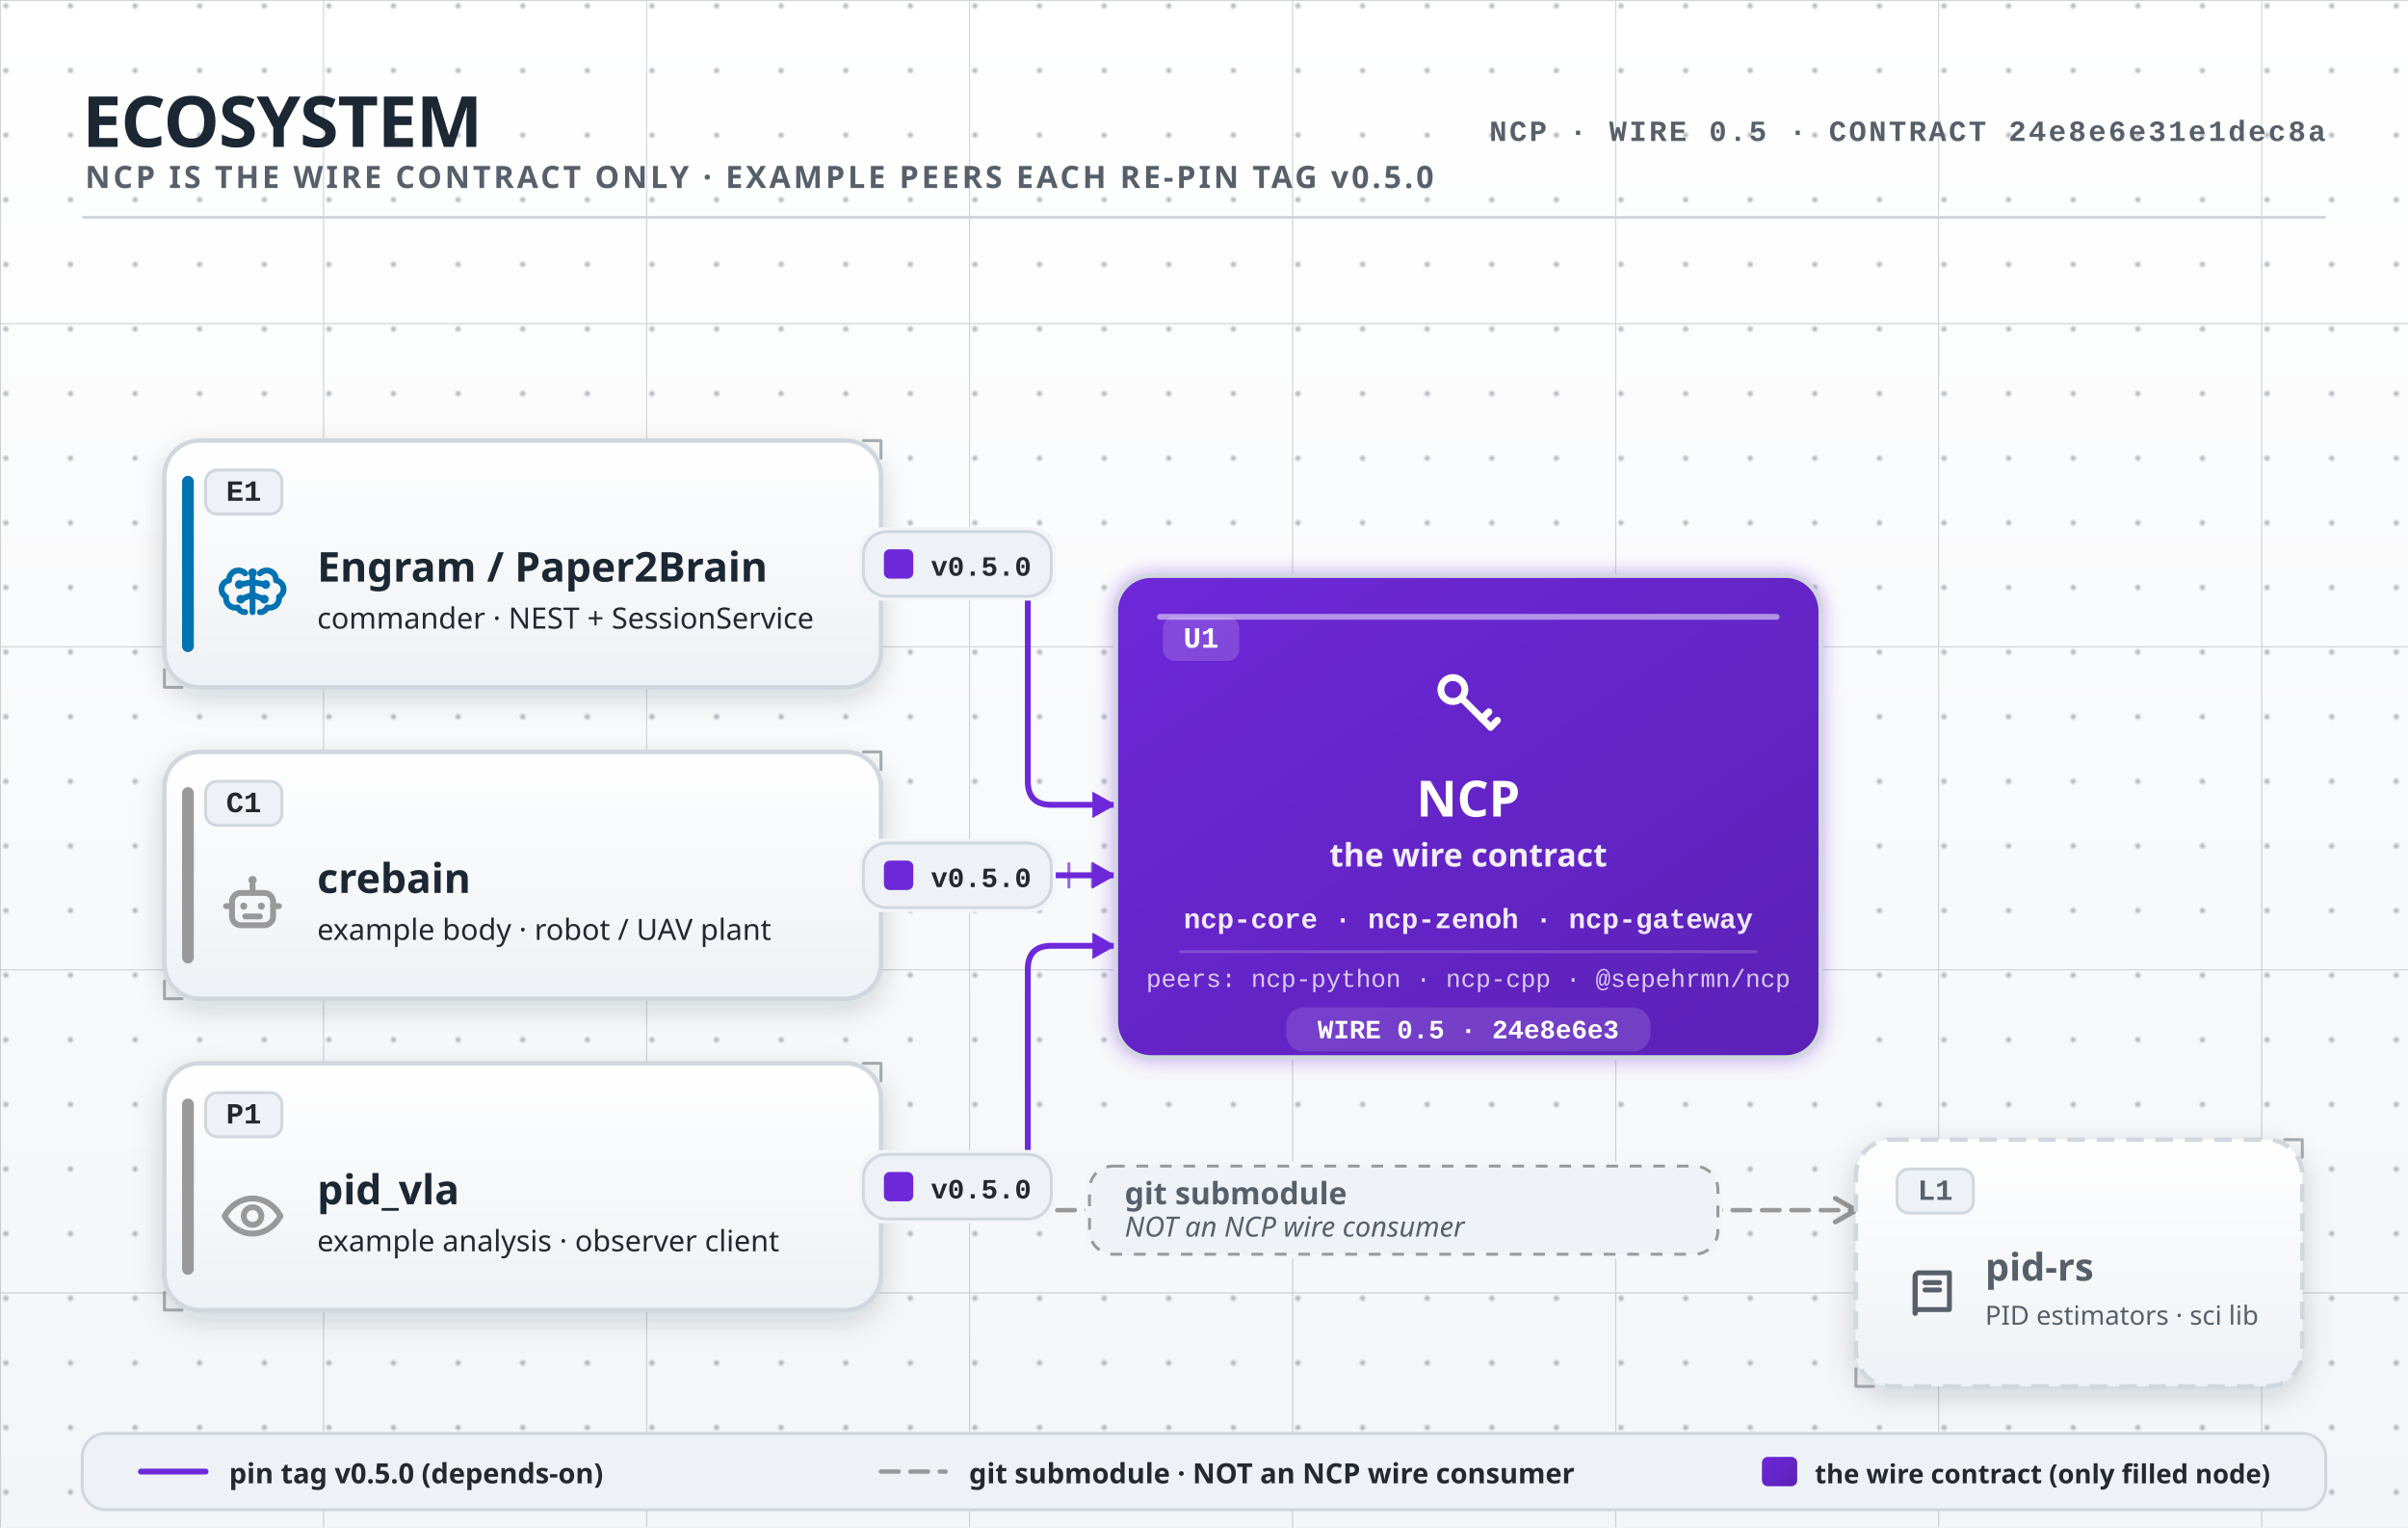
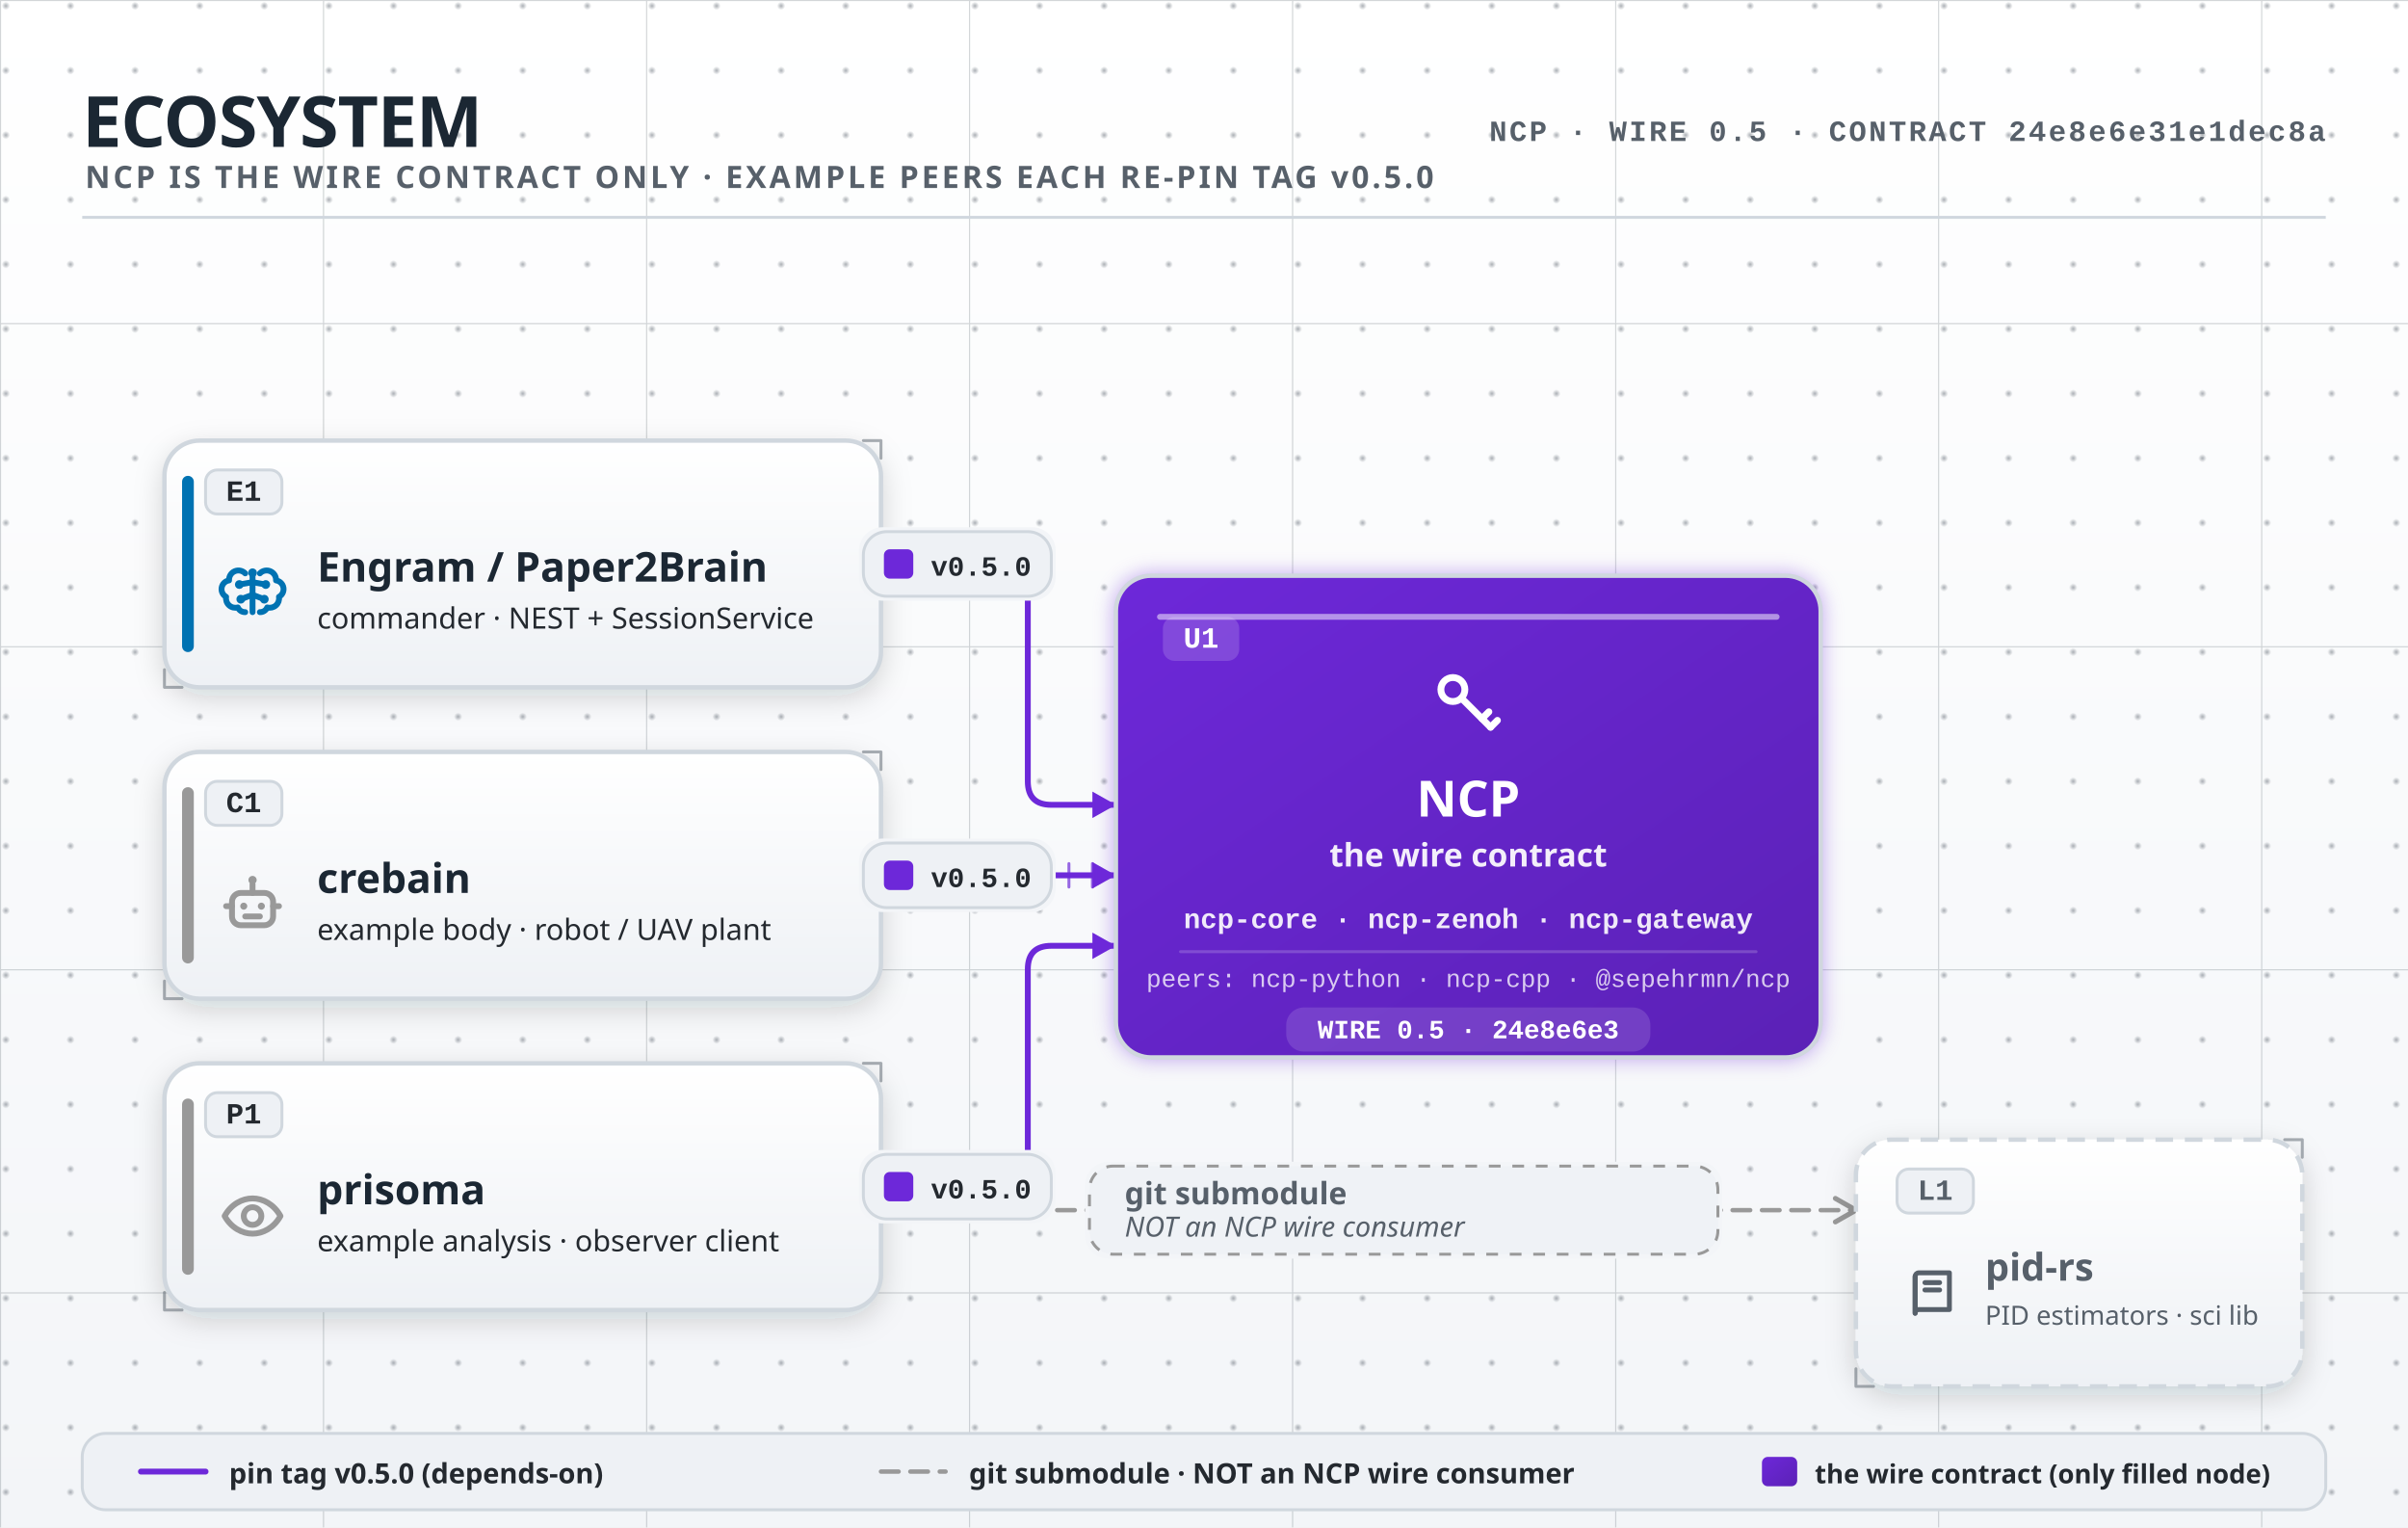
<svg xmlns="http://www.w3.org/2000/svg" width="820" height="520" viewBox="0 0 820 520" font-family="-apple-system, BlinkMacSystemFont, 'Segoe UI', 'Noto Sans', Helvetica, Arial, sans-serif" role="img">
  <defs>
    <linearGradient id="pageBg" x1="0" y1="0" x2="0" y2="1">
      <stop offset="0" stop-color="#ffffff" />
      <stop offset="1" stop-color="#f3f5f8" />
    </linearGradient>
    <linearGradient id="surface" x1="0" y1="0" x2="0" y2="1">
      <stop offset="0" stop-color="#ffffff" />
      <stop offset="1" stop-color="#eef1f5" />
    </linearGradient>
    <linearGradient id="busAction" x1="0" y1="0" x2="1" y2="0">
      <stop offset="0" stop-color="#D55E00" stop-opacity="1" />
      <stop offset="0.5" stop-color="#D55E00" stop-opacity="1" />
      <stop offset="1" stop-color="#b94f00" stop-opacity="1" />
    </linearGradient>
    <linearGradient id="contractHero" x1="0" y1="0" x2="1" y2="1">
      <stop offset="0" stop-color="#6D28D9" />
      <stop offset="1" stop-color="#5b21b6" />
    </linearGradient>
    <radialGradient id="gridDot" cx="0.5" cy="0.5" r="0.5">
      <stop offset="0" stop-color="#57606a" stop-opacity="0.5" />
      <stop offset="1" stop-color="#57606a" stop-opacity="0" />
    </radialGradient>
    <pattern id="grid" width="22" height="22" patternUnits="userSpaceOnUse">
      <circle cx="2" cy="2" r="1.4" fill="url(#gridDot)" />
    </pattern>
    <pattern id="gridMajor" width="110" height="110" patternUnits="userSpaceOnUse">
      <path d="M110 0H0V110" fill="none" stroke="#57606a" stroke-width="0.75" stroke-opacity="0.26" />
    </pattern>
    <filter id="soft" x="-40%" y="-40%" width="180%" height="180%" color-interpolation-filters="sRGB">
      <feDropShadow dx="0" dy="3" stdDeviation="5" flood-color="#1b2733" flood-opacity="0.18" />
    </filter>
    <filter id="halo" x="-60%" y="-60%" width="220%" height="220%" color-interpolation-filters="sRGB">
      <feGaussianBlur stdDeviation="3" />
    </filter>
    <filter id="glow" x="-90%" y="-90%" width="280%" height="280%" color-interpolation-filters="sRGB">
      <feGaussianBlur in="SourceAlpha" stdDeviation="3.4" result="b" />
      <feFlood flood-color="#D55E00" flood-opacity="0.4" />
      <feComposite in2="b" operator="in" result="g" />
      <feMerge>
        <feMergeNode in="g" />
        <feMergeNode in="SourceGraphic" />
      </feMerge>
    </filter>
    <marker id="arrowAction" markerUnits="userSpaceOnUse" markerWidth="12" markerHeight="12" refX="9" refY="5.5" orient="auto">
      <path d="M1,1 L9,5.5 L1,10 Z" fill="#D55E00" />
    </marker>
    <marker id="arrowControl" markerUnits="userSpaceOnUse" markerWidth="12" markerHeight="12" refX="9" refY="5.5" orient="auto">
      <path d="M1,1 L9,5.5 L1,10 Z" fill="#0072B2" />
    </marker>
    <marker id="replyControl" markerUnits="userSpaceOnUse" markerWidth="12" markerHeight="12" refX="9" refY="5.5" orient="auto">
      <path d="M2,1.5 L9,5.5 L2,9.5" fill="none" stroke="#0072B2" stroke-width="1.7" stroke-linecap="round" stroke-linejoin="round" />
    </marker>
    <marker id="arrowPercep" markerUnits="userSpaceOnUse" markerWidth="12" markerHeight="12" refX="9" refY="5.5" orient="auto">
      <path d="M1,1 L9,5.5 L1,10 Z" fill="#56B4E9" />
    </marker>
    <marker id="tapObserve" markerUnits="userSpaceOnUse" markerWidth="10" markerHeight="10" refX="5" refY="5" orient="auto">
      <circle cx="5" cy="5" r="3.2" fill="none" stroke="#999999" stroke-width="1.5" />
    </marker>
    <marker id="arrowContract" markerUnits="userSpaceOnUse" markerWidth="12" markerHeight="12" refX="9" refY="5.5" orient="auto">
      <path d="M1,1 L9,5.5 L1,10 Z" fill="#6D28D9" />
    </marker>
    <marker id="submoduleArrow" markerUnits="userSpaceOnUse" markerWidth="12" markerHeight="12" refX="9" refY="5.5" orient="auto">
      <path d="M2,1.5 L9,5.5 L2,9.5" fill="none" stroke="#999999" stroke-width="1.7" stroke-linecap="round" stroke-linejoin="round" />
    </marker>
    <marker id="arrowActive" markerUnits="userSpaceOnUse" markerWidth="12" markerHeight="12" refX="9" refY="5.5" orient="auto">
      <path d="M1,1 L9,5.5 L1,10 Z" fill="#009E73" />
    </marker>
    <marker id="arrowEstop" markerUnits="userSpaceOnUse" markerWidth="12" markerHeight="12" refX="9" refY="5.5" orient="auto">
      <path d="M1,1 L9,5.5 L1,10 Z" fill="#D55E00" stroke="#ffd9c2" stroke-width="0.6" />
    </marker>
    <marker id="arrowHold" markerUnits="userSpaceOnUse" markerWidth="12" markerHeight="12" refX="9" refY="5.5" orient="auto">
      <path d="M1,1 L9,5.5 L1,10 Z" fill="#E69F00" />
    </marker>
    <marker id="arrowMut" markerUnits="userSpaceOnUse" markerWidth="12" markerHeight="12" refX="9" refY="5.5" orient="auto">
      <path d="M1,1 L9,5.5 L1,10 Z" fill="#57606a" />
    </marker>
    <marker id="arrowConfig" markerUnits="userSpaceOnUse" markerWidth="12" markerHeight="12" refX="9" refY="5.5" orient="auto">
      <path d="M1,1 L9,5.5 L1,10 Z" fill="#CC79A7" />
    </marker>
    <filter id="glowContract" x="-90%" y="-90%" width="280%" height="280%" color-interpolation-filters="sRGB">
      <feGaussianBlur in="SourceAlpha" stdDeviation="3.4" result="b" />
      <feFlood flood-color="#6D28D9" flood-opacity="0.4" />
      <feComposite in2="b" operator="in" result="g" />
      <feMerge>
        <feMergeNode in="g" />
        <feMergeNode in="SourceGraphic" />
      </feMerge>
    </filter>
    <filter id="glowActive" x="-90%" y="-90%" width="280%" height="280%" color-interpolation-filters="sRGB">
      <feGaussianBlur in="SourceAlpha" stdDeviation="3.4" result="b" />
      <feFlood flood-color="#009E73" flood-opacity="0.4" />
      <feComposite in2="b" operator="in" result="g" />
      <feMerge>
        <feMergeNode in="g" />
        <feMergeNode in="SourceGraphic" />
      </feMerge>
    </filter>
  </defs>
  <rect x="0" y="0" width="820" height="520" rx="0" fill="url(#pageBg)" />
  <rect x="0" y="0" width="820" height="520" rx="0" fill="url(#gridMajor)" />
  <rect x="0" y="0" width="820" height="520" rx="0" fill="url(#grid)" />
  <text x="28" y="50" font-family="-apple-system, BlinkMacSystemFont, 'Segoe UI', 'Noto Sans', Helvetica, Arial, sans-serif" font-size="24" font-weight="800" font-style="normal" fill="#1b2733" text-anchor="start" letter-spacing="-0.3" text-rendering="geometricPrecision">ECOSYSTEM</text>
  <text x="29" y="64" font-family="-apple-system, BlinkMacSystemFont, 'Segoe UI', 'Noto Sans', Helvetica, Arial, sans-serif" font-size="10.5" font-weight="600" font-style="normal" fill="#57606a" text-anchor="start" letter-spacing="1.0" text-rendering="geometricPrecision">NCP IS THE WIRE CONTRACT ONLY  ·  EXAMPLE PEERS EACH RE-PIN TAG v0.5.0</text>
  <line x1="28" y1="74" x2="792" y2="74" stroke="#d0d7de" stroke-width="1" stroke-linecap="butt" />
  <text x="792" y="48" font-family="ui-monospace, SFMono-Regular, 'SF Mono', Menlo, Consolas, 'Liberation Mono', monospace" font-size="10" font-weight="600" font-style="normal" fill="#57606a" text-anchor="end" letter-spacing="0.8" text-rendering="geometricPrecision">NCP · WIRE 0.5 · CONTRACT 24e8e6e31e1dec8a</text>
  <path d="M300,192 L342,192 Q350,192 350,200 L350,266 Q350,274 358,274 L380,274" fill="none" stroke="#6D28D9" stroke-width="2" stroke-linecap="round" stroke-linejoin="round" marker-end="url(#arrowContract)" />
  <path d="M300,298 L380,298" fill="none" stroke="#6D28D9" stroke-width="2" stroke-linecap="round" stroke-linejoin="round" marker-end="url(#arrowContract)" />
  <path d="M300,404 L342,404 Q350,404 350,396 L350,330 Q350,322 358,322 L380,322" fill="none" stroke="#6D28D9" stroke-width="2" stroke-linecap="round" stroke-linejoin="round" marker-end="url(#arrowContract)" />
  <line x1="364" y1="294" x2="364" y2="302" stroke="#6D28D9" stroke-width="1" stroke-linecap="round" stroke-opacity="0.7" />
  <line x1="372" y1="294" x2="372" y2="302" stroke="#6D28D9" stroke-width="1" stroke-linecap="round" stroke-opacity="0.7" />
  <path d="M300,412 L632,412" fill="none" stroke="#999999" stroke-width="1.5" stroke-linecap="round" stroke-linejoin="round" stroke-dasharray="6 4" marker-end="url(#submoduleArrow)" />
  <rect x="56" y="150" width="244" height="84" rx="12" fill="url(#surface)" filter="url(#soft)" />
  <rect x="56" y="150" width="244" height="84" rx="12" fill="none" stroke="#d0d7de" stroke-width="1.5" />
  <rect x="62" y="162" width="4" height="60" rx="2" fill="#0072B2" />
  <path d="M294,150 L300,150 L300,156" fill="none" stroke="#57606a" stroke-width="1" stroke-linecap="round" stroke-linejoin="round" stroke-opacity="0.5" />
  <path d="M56,228 L56,234 L62,234" fill="none" stroke="#57606a" stroke-width="1" stroke-linecap="round" stroke-linejoin="round" stroke-opacity="0.5" />
  <rect x="70" y="160" width="26" height="15" rx="4" fill="#eef1f5" stroke="#d0d7de" stroke-width="1" />
  <text x="83" y="170.5" font-family="ui-monospace, SFMono-Regular, 'SF Mono', Menlo, Consolas, 'Liberation Mono', monospace" font-size="10" font-weight="700" font-style="normal" fill="#24292f" text-anchor="middle" text-rendering="geometricPrecision">E1</text>
  <g transform="translate(74,190) scale(1)" fill="none" stroke="#0072B2" stroke-width="2" stroke-linecap="round" stroke-linejoin="round">
    <path d="M9.5 5.2A3.2 3.2 0 0 0 4 7.6a3 3 0 0 0-1 5.6a3.2 3.2 0 0 0 4 3.6a2.6 2.6 0 0 0 2.5 1.6" />
    <path d="M14.5 5.2A3.2 3.2 0 0 1 20 7.6a3 3 0 0 1 1 5.6a3.2 3.2 0 0 1-4 3.6a2.6 2.6 0 0 1-2.5 1.6" />
    <path d="M12 5v13.4" />
    <circle cx="12" cy="5" r="0.5" fill="#0072B2" stroke="#0072B2" />
    <circle cx="7.5" cy="9" r="0.5" fill="#0072B2" stroke="#0072B2" />
    <circle cx="16.5" cy="9" r="0.5" fill="#0072B2" stroke="#0072B2" />
    <circle cx="8" cy="14" r="0.5" fill="#0072B2" stroke="#0072B2" />
    <circle cx="16" cy="14" r="0.5" fill="#0072B2" stroke="#0072B2" />
    <path d="M12 8.2 7.5 9M12 8.2 16.5 9M12 12.5 8 14M12 12.5 16 14" />
  </g>
  <text x="108" y="198" font-family="-apple-system, BlinkMacSystemFont, 'Segoe UI', 'Noto Sans', Helvetica, Arial, sans-serif" font-size="14" font-weight="700" font-style="normal" fill="#1b2733" text-anchor="start" text-rendering="geometricPrecision">Engram / Paper2Brain</text>
  <text x="108" y="214" font-family="-apple-system, BlinkMacSystemFont, 'Segoe UI', 'Noto Sans', Helvetica, Arial, sans-serif" font-size="10" font-weight="500" font-style="normal" fill="#24292f" text-anchor="start" text-rendering="geometricPrecision">commander · NEST + SessionService</text>
  <rect x="56" y="256" width="244" height="84" rx="12" fill="url(#surface)" filter="url(#soft)" />
  <rect x="56" y="256" width="244" height="84" rx="12" fill="none" stroke="#d0d7de" stroke-width="1.5" />
  <rect x="62" y="268" width="4" height="60" rx="2" fill="#999999" />
  <path d="M294,256 L300,256 L300,262" fill="none" stroke="#57606a" stroke-width="1" stroke-linecap="round" stroke-linejoin="round" stroke-opacity="0.5" />
  <path d="M56,334 L56,340 L62,340" fill="none" stroke="#57606a" stroke-width="1" stroke-linecap="round" stroke-linejoin="round" stroke-opacity="0.5" />
  <rect x="70" y="266" width="26" height="15" rx="4" fill="#eef1f5" stroke="#d0d7de" stroke-width="1" />
  <text x="83" y="276.5" font-family="ui-monospace, SFMono-Regular, 'SF Mono', Menlo, Consolas, 'Liberation Mono', monospace" font-size="10" font-weight="700" font-style="normal" fill="#24292f" text-anchor="middle" text-rendering="geometricPrecision">C1</text>
  <g transform="translate(74,296) scale(1)" fill="none" stroke="#999999" stroke-width="2" stroke-linecap="round" stroke-linejoin="round">
    <rect x="5" y="8" width="14" height="11" rx="3" />
    <path d="M12 8V5" />
    <circle cx="12" cy="3.6" r="1.4" fill="#999999" stroke="none" />
    <circle cx="9" cy="12.5" r="1.2" fill="#999999" stroke="none" />
    <circle cx="15" cy="12.5" r="1.2" fill="#999999" stroke="none" />
    <path d="M9.5 16h5" />
    <path d="M5 12.5H3M19 12.5h2" />
  </g>
  <text x="108" y="304" font-family="-apple-system, BlinkMacSystemFont, 'Segoe UI', 'Noto Sans', Helvetica, Arial, sans-serif" font-size="14" font-weight="700" font-style="normal" fill="#1b2733" text-anchor="start" text-rendering="geometricPrecision">crebain</text>
  <text x="108" y="320" font-family="-apple-system, BlinkMacSystemFont, 'Segoe UI', 'Noto Sans', Helvetica, Arial, sans-serif" font-size="10" font-weight="500" font-style="normal" fill="#24292f" text-anchor="start" text-rendering="geometricPrecision">example body · robot / UAV plant</text>
  <rect x="56" y="362" width="244" height="84" rx="12" fill="url(#surface)" filter="url(#soft)" />
  <rect x="56" y="362" width="244" height="84" rx="12" fill="none" stroke="#d0d7de" stroke-width="1.5" />
  <rect x="62" y="374" width="4" height="60" rx="2" fill="#999999" />
  <path d="M294,362 L300,362 L300,368" fill="none" stroke="#57606a" stroke-width="1" stroke-linecap="round" stroke-linejoin="round" stroke-opacity="0.5" />
  <path d="M56,440 L56,446 L62,446" fill="none" stroke="#57606a" stroke-width="1" stroke-linecap="round" stroke-linejoin="round" stroke-opacity="0.5" />
  <rect x="70" y="372" width="26" height="15" rx="4" fill="#eef1f5" stroke="#d0d7de" stroke-width="1" />
  <text x="83" y="382.5" font-family="ui-monospace, SFMono-Regular, 'SF Mono', Menlo, Consolas, 'Liberation Mono', monospace" font-size="10" font-weight="700" font-style="normal" fill="#24292f" text-anchor="middle" text-rendering="geometricPrecision">P1</text>
  <g transform="translate(74,402) scale(1)" fill="none" stroke="#999999" stroke-width="2" stroke-linecap="round" stroke-linejoin="round">
    <path d="M2.5 12c2.2-4 6-6 9.5-6s7.3 2 9.5 6c-2.2 4-6 6-9.5 6s-7.3-2-9.5-6Z" />
    <circle cx="12" cy="12" r="3" />
  </g>
-   <text x="108" y="410" font-family="-apple-system, BlinkMacSystemFont, 'Segoe UI', 'Noto Sans', Helvetica, Arial, sans-serif" font-size="14" font-weight="700" font-style="normal" fill="#1b2733" text-anchor="start" text-rendering="geometricPrecision">pid_vla</text>
+   <text x="108" y="410" font-family="-apple-system, BlinkMacSystemFont, 'Segoe UI', 'Noto Sans', Helvetica, Arial, sans-serif" font-size="14" font-weight="700" font-style="normal" fill="#1b2733" text-anchor="start" text-rendering="geometricPrecision">prisoma</text>
  <text x="108" y="426" font-family="-apple-system, BlinkMacSystemFont, 'Segoe UI', 'Noto Sans', Helvetica, Arial, sans-serif" font-size="10" font-weight="500" font-style="normal" fill="#24292f" text-anchor="start" text-rendering="geometricPrecision">example analysis · observer client</text>
  <rect x="380" y="196" width="240" height="164" rx="12" fill="url(#contractHero)" stroke="#d0d7de" stroke-width="1.5" filter="url(#glowContract)" />
  <rect x="394" y="209" width="212" height="2" rx="1" fill="#ffffff" fill-opacity="0.5" />
  <rect x="396" y="210" width="26" height="15" rx="4" fill="#ffffff" fill-opacity="0.16" />
  <text x="409" y="220.5" font-family="ui-monospace, SFMono-Regular, 'SF Mono', Menlo, Consolas, 'Liberation Mono', monospace" font-size="10" font-weight="700" font-style="normal" fill="#ffffff" text-anchor="middle" text-rendering="geometricPrecision">U1</text>
  <g transform="translate(486.0,226) scale(1.1667)" fill="none" stroke="#ffffff" stroke-width="2" stroke-linecap="round" stroke-linejoin="round">
    <circle cx="7.5" cy="7.5" r="3.5" />
    <path d="M10 10l8.5 8.5" />
    <path d="M16 16l2-2M18.5 18.5l2-2" />
  </g>
  <text x="500.0" y="278" font-family="-apple-system, BlinkMacSystemFont, 'Segoe UI', 'Noto Sans', Helvetica, Arial, sans-serif" font-size="17" font-weight="800" font-style="normal" fill="#ffffff" text-anchor="middle" text-rendering="geometricPrecision">NCP</text>
  <text x="500.0" y="295" font-family="-apple-system, BlinkMacSystemFont, 'Segoe UI', 'Noto Sans', Helvetica, Arial, sans-serif" font-size="11" font-weight="600" font-style="normal" fill="#ffffff" fill-opacity="0.92" text-anchor="middle" text-rendering="geometricPrecision">the wire contract</text>
  <text x="500.0" y="316" font-family="ui-monospace, SFMono-Regular, 'SF Mono', Menlo, Consolas, 'Liberation Mono', monospace" font-size="9.5" font-weight="600" font-style="normal" fill="#ffffff" fill-opacity="0.9" text-anchor="middle" text-rendering="geometricPrecision">ncp-core · ncp-zenoh · ncp-gateway</text>
  <line x1="402" y1="324" x2="598" y2="324" stroke="#ffffff" stroke-width="1" stroke-linecap="round" stroke-opacity="0.18" />
  <text x="500.0" y="336" font-family="ui-monospace, SFMono-Regular, 'SF Mono', Menlo, Consolas, 'Liberation Mono', monospace" font-size="8.5" font-weight="500" font-style="normal" fill="#ffffff" fill-opacity="0.76" text-anchor="middle" text-rendering="geometricPrecision">peers: ncp-python · ncp-cpp · @sepehrmn/ncp</text>
  <rect x="438.0" y="343" width="124" height="15" rx="6" fill="#ffffff" fill-opacity="0.13" />
  <text x="500.0" y="353.5" font-family="ui-monospace, SFMono-Regular, 'SF Mono', Menlo, Consolas, 'Liberation Mono', monospace" font-size="9" font-weight="700" font-style="normal" fill="#ffffff" text-anchor="middle" text-rendering="geometricPrecision">WIRE 0.5 · 24e8e6e3</text>
  <rect x="632" y="388" width="152" height="84" rx="12" fill="url(#surface)" filter="url(#soft)" />
  <rect x="632" y="388" width="152" height="84" rx="12" fill="none" stroke="#d0d7de" stroke-width="1.5" stroke-dasharray="6 4" />
  <path d="M778,388 L784,388 L784,394" fill="none" stroke="#57606a" stroke-width="1" stroke-linecap="round" stroke-linejoin="round" stroke-opacity="0.5" />
  <path d="M632,466 L632,472 L638,472" fill="none" stroke="#57606a" stroke-width="1" stroke-linecap="round" stroke-linejoin="round" stroke-opacity="0.5" />
  <rect x="646" y="398" width="26" height="15" rx="4" fill="#eef1f5" stroke="#d0d7de" stroke-width="1" />
  <text x="659" y="408.5" font-family="ui-monospace, SFMono-Regular, 'SF Mono', Menlo, Consolas, 'Liberation Mono', monospace" font-size="10" font-weight="700" font-style="normal" fill="#57606a" text-anchor="middle" text-rendering="geometricPrecision">L1</text>
  <g transform="translate(648,430) scale(0.8333)" fill="none" stroke="#57606a" stroke-width="2" stroke-linecap="round" stroke-linejoin="round">
    <path d="M5 5.5A1.5 1.5 0 0 1 6.5 4H19v15H6.5A1.5 1.5 0 0 0 5 20.5Z" />
    <path d="M5 5.5v15" />
    <path d="M9 8h6M9 11h6" />
  </g>
  <text x="676" y="436" font-family="-apple-system, BlinkMacSystemFont, 'Segoe UI', 'Noto Sans', Helvetica, Arial, sans-serif" font-size="13" font-weight="700" font-style="normal" fill="#57606a" text-anchor="start" text-rendering="geometricPrecision">pid-rs</text>
  <text x="676" y="451" font-family="-apple-system, BlinkMacSystemFont, 'Segoe UI', 'Noto Sans', Helvetica, Arial, sans-serif" font-size="9" font-weight="500" font-style="normal" fill="#57606a" text-anchor="start" text-rendering="geometricPrecision">PID estimators · sci lib</text>
  <rect x="292.5" y="179.5" width="67" height="25" rx="8" fill="#f3f5f8" />
  <rect x="294.0" y="181.0" width="64" height="22" rx="8" fill="#eef1f5" stroke="#d0d7de" stroke-width="1" />
  <rect x="301.0" y="187.0" width="10" height="10" rx="2" fill="#6D28D9" />
  <text x="317.0" y="196.0" font-family="ui-monospace, SFMono-Regular, 'SF Mono', Menlo, Consolas, 'Liberation Mono', monospace" font-size="9.5" font-weight="700" font-style="normal" fill="#24292f" text-anchor="start" text-rendering="geometricPrecision">v0.5.0</text>
  <rect x="292.5" y="285.5" width="67" height="25" rx="8" fill="#f3f5f8" />
  <rect x="294.0" y="287.0" width="64" height="22" rx="8" fill="#eef1f5" stroke="#d0d7de" stroke-width="1" />
  <rect x="301.0" y="293.0" width="10" height="10" rx="2" fill="#6D28D9" />
  <text x="317.0" y="302.0" font-family="ui-monospace, SFMono-Regular, 'SF Mono', Menlo, Consolas, 'Liberation Mono', monospace" font-size="9.5" font-weight="700" font-style="normal" fill="#24292f" text-anchor="start" text-rendering="geometricPrecision">v0.5.0</text>
  <rect x="292.5" y="391.5" width="67" height="25" rx="8" fill="#f3f5f8" />
  <rect x="294.0" y="393.0" width="64" height="22" rx="8" fill="#eef1f5" stroke="#d0d7de" stroke-width="1" />
  <rect x="301.0" y="399.0" width="10" height="10" rx="2" fill="#6D28D9" />
  <text x="317.0" y="408.0" font-family="ui-monospace, SFMono-Regular, 'SF Mono', Menlo, Consolas, 'Liberation Mono', monospace" font-size="9.5" font-weight="700" font-style="normal" fill="#24292f" text-anchor="start" text-rendering="geometricPrecision">v0.5.0</text>
  <rect x="369.5" y="395.5" width="217" height="33" rx="8" fill="#f3f5f8" />
  <rect x="371.0" y="397.0" width="214" height="30" rx="8" fill="#eef1f5" stroke="#999999" stroke-width="1" stroke-dasharray="4 4" fill-opacity="0.85" />
  <text x="383.0" y="410.0" font-family="-apple-system, BlinkMacSystemFont, 'Segoe UI', 'Noto Sans', Helvetica, Arial, sans-serif" font-size="10.5" font-weight="700" font-style="normal" fill="#57606a" text-anchor="start" text-rendering="geometricPrecision">git submodule</text>
  <text x="383.0" y="421.0" font-family="-apple-system, BlinkMacSystemFont, 'Segoe UI', 'Noto Sans', Helvetica, Arial, sans-serif" font-size="9.5" font-weight="500" font-style="italic" fill="#57606a" text-anchor="start" text-rendering="geometricPrecision">NOT an NCP wire consumer</text>
  <rect x="28" y="488" width="764" height="26" rx="8" fill="#eef1f5" stroke="#d0d7de" stroke-width="1" />
  <line x1="48" y1="501" x2="70" y2="501" stroke="#6D28D9" stroke-width="2" stroke-linecap="round" />
  <text x="78" y="505" font-family="-apple-system, BlinkMacSystemFont, 'Segoe UI', 'Noto Sans', Helvetica, Arial, sans-serif" font-size="9.5" font-weight="600" font-style="normal" fill="#24292f" text-anchor="start" text-rendering="geometricPrecision">pin tag v0.5.0 (depends-on)</text>
  <line x1="300" y1="501" x2="322" y2="501" stroke="#999999" stroke-width="1.5" stroke-linecap="round" stroke-dasharray="6 4" />
  <text x="330" y="505" font-family="-apple-system, BlinkMacSystemFont, 'Segoe UI', 'Noto Sans', Helvetica, Arial, sans-serif" font-size="9.5" font-weight="600" font-style="normal" fill="#24292f" text-anchor="start" text-rendering="geometricPrecision">git submodule · NOT an NCP wire consumer</text>
  <rect x="600" y="496" width="12" height="10" rx="2" fill="url(#contractHero)" />
  <text x="618" y="505" font-family="-apple-system, BlinkMacSystemFont, 'Segoe UI', 'Noto Sans', Helvetica, Arial, sans-serif" font-size="9" font-weight="600" font-style="normal" fill="#24292f" text-anchor="start" text-rendering="geometricPrecision">the wire contract (only filled node)</text>
</svg>
